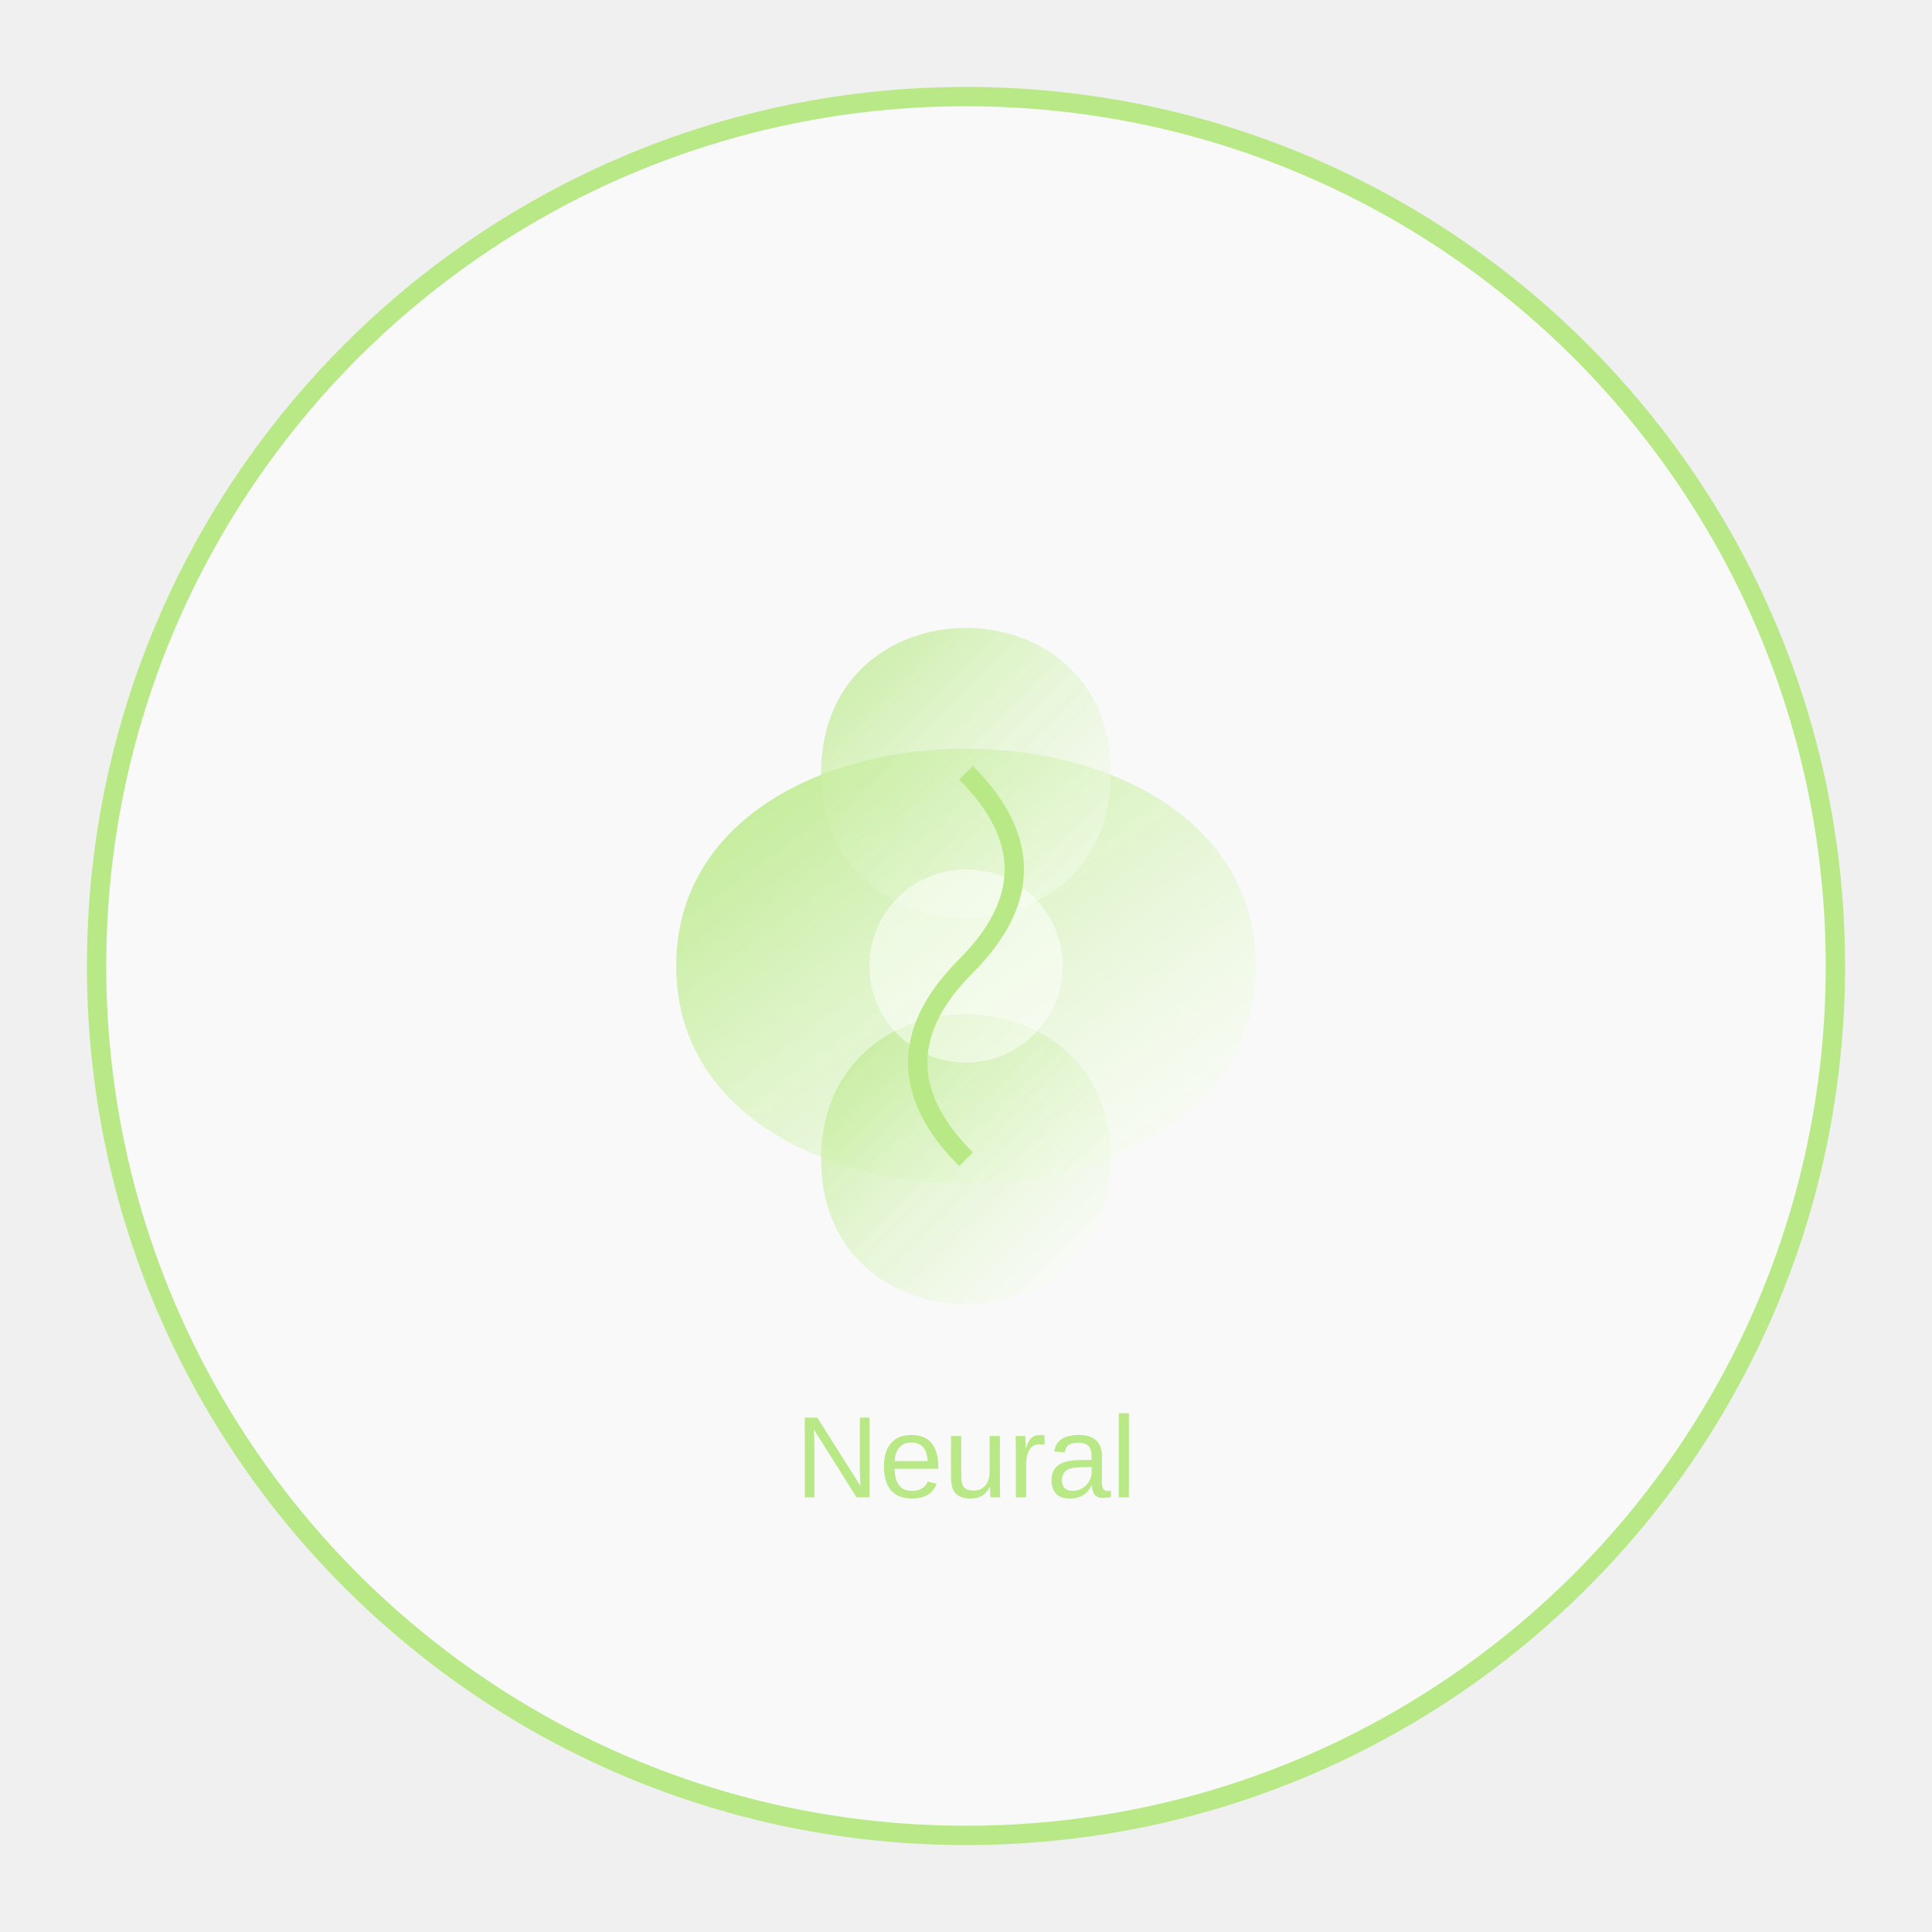
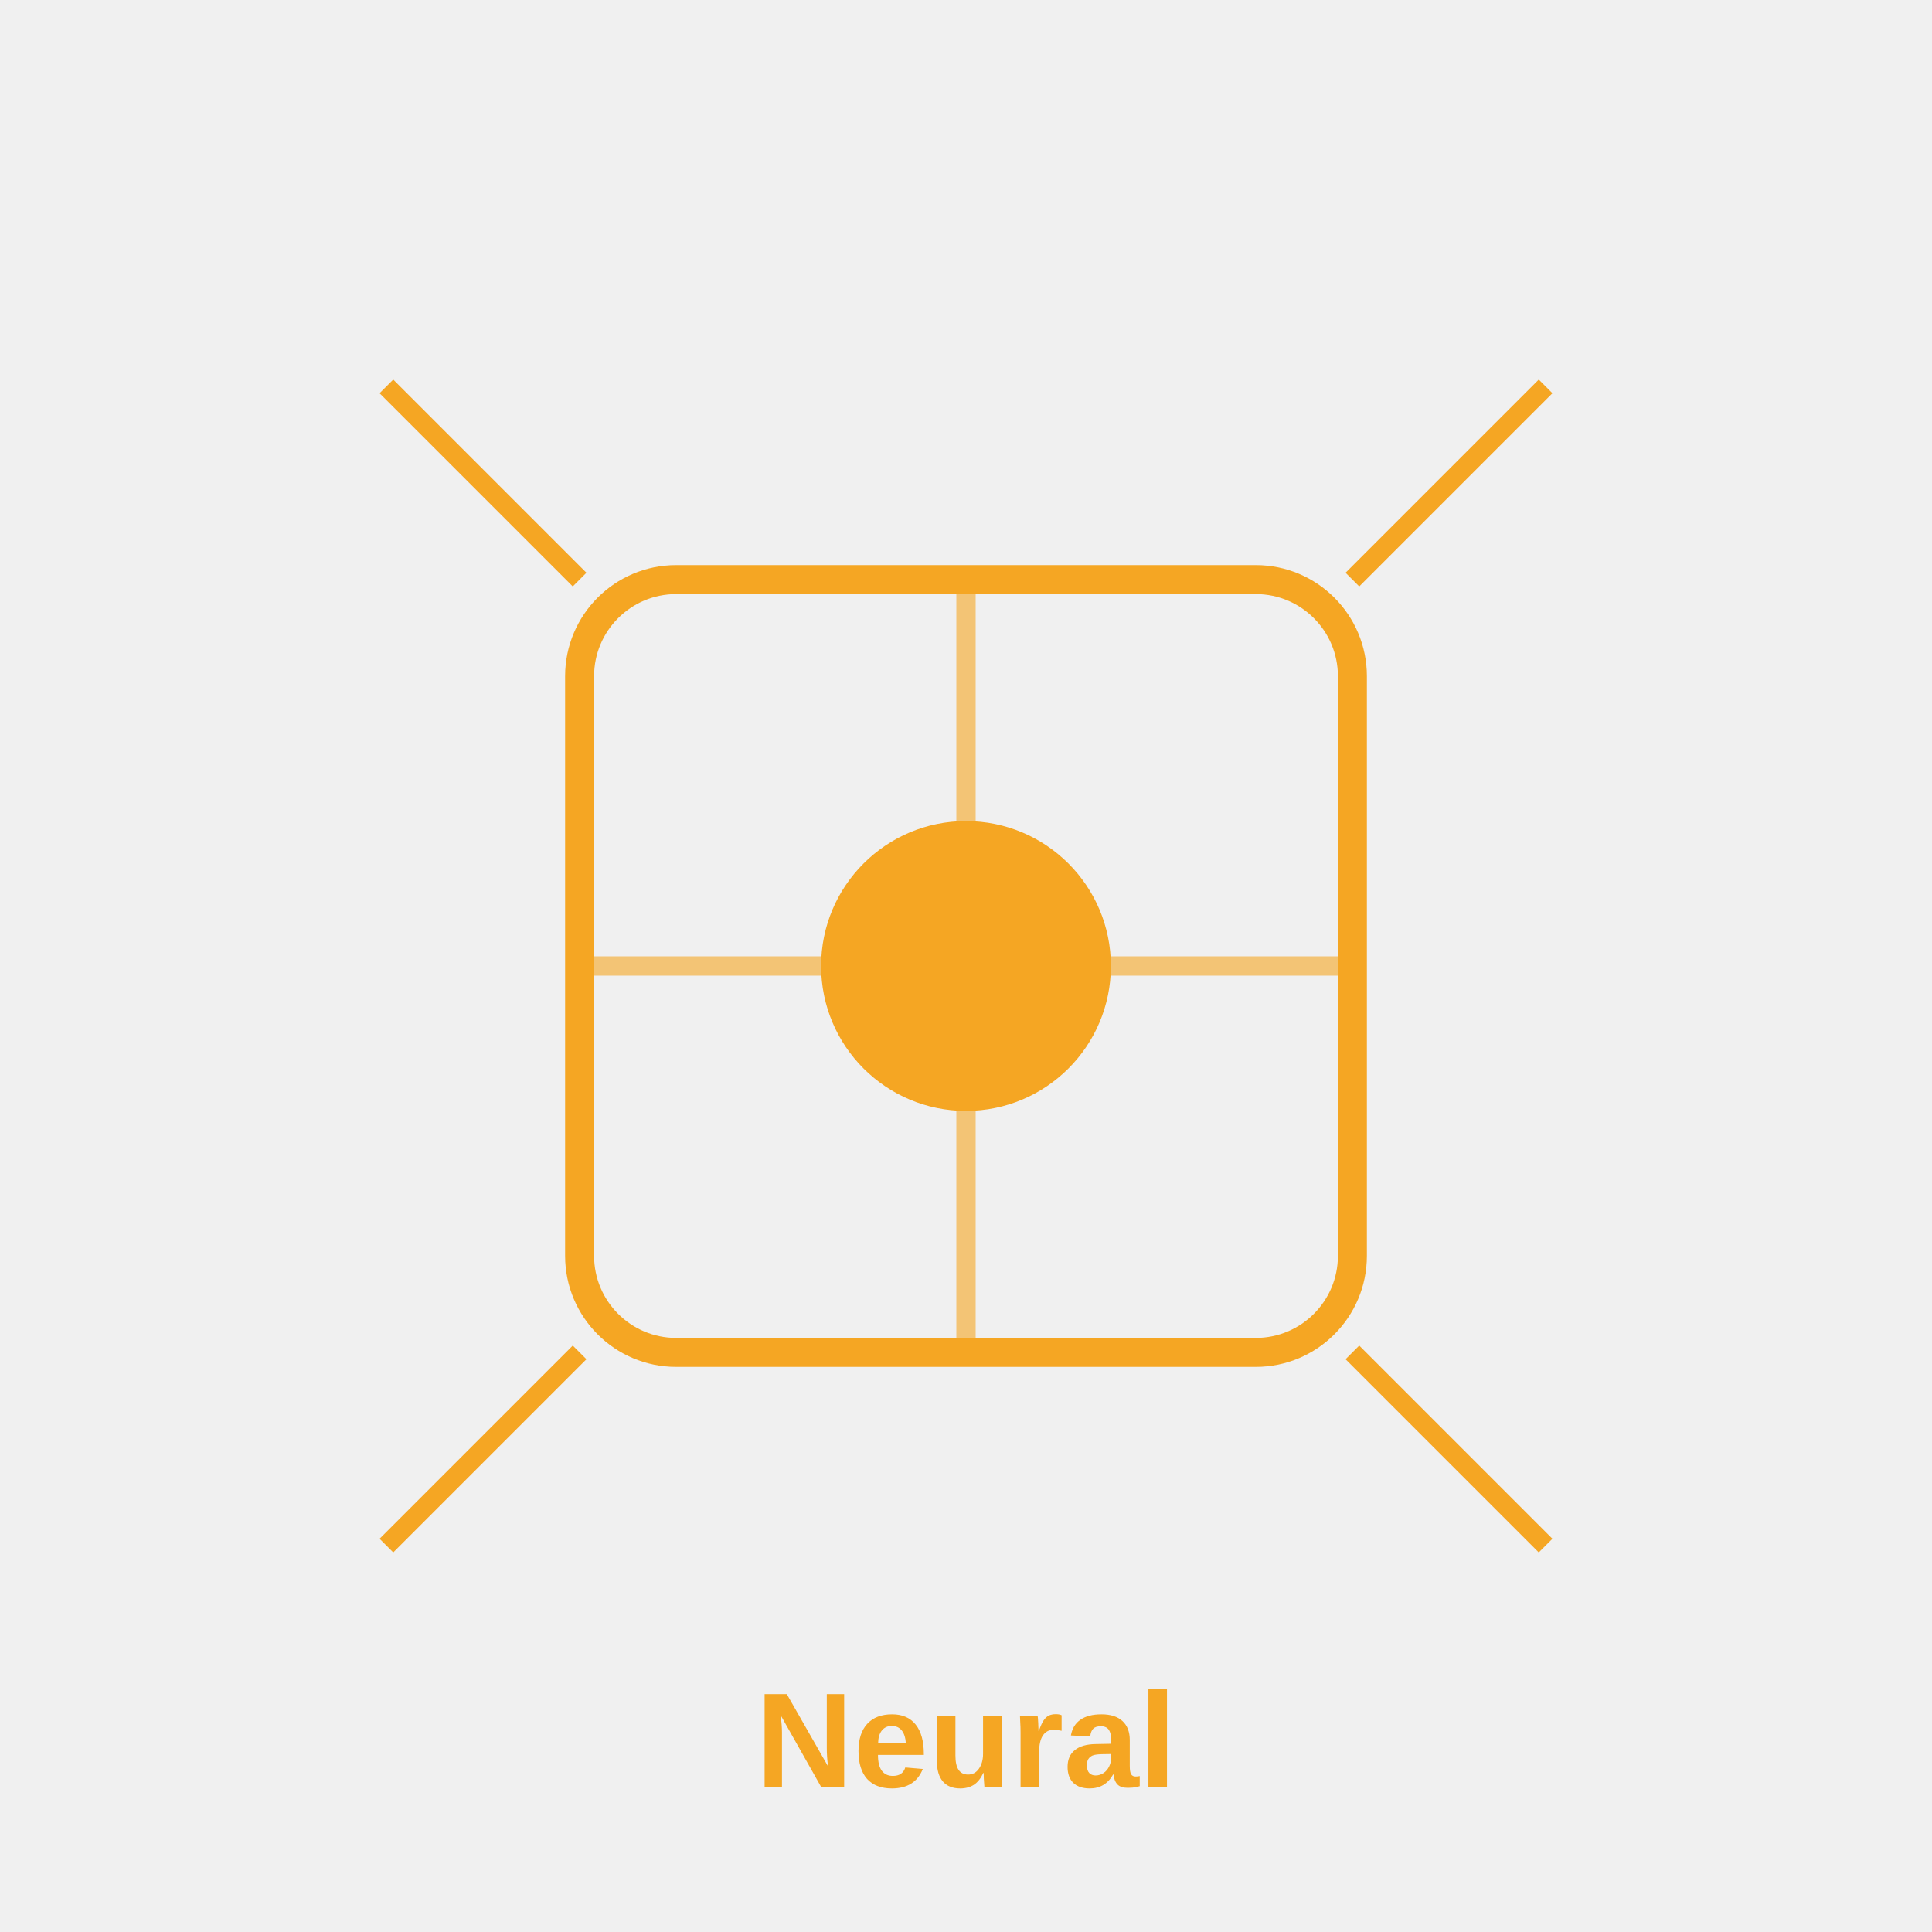
<svg xmlns="http://www.w3.org/2000/svg" id="logo-03" width="200" height="200" viewBox="0 0 200 200">
-   <defs>
-     <linearGradient id="grad2" x1="0%" y1="0%" x2="100%" y2="100%">
-       <stop offset="0%" style="stop-color:#B8E986;stop-opacity:1" />
-       <stop offset="100%" style="stop-color:#ffffff;stop-opacity:0.5" />
-     </linearGradient>
-   </defs>
-   <circle cx="100" cy="100" r="90" fill="#f9f9f9" stroke="#B8E986" stroke-width="2" />
-   <path d="M70 100 C70 70, 130 70, 130 100 C130 130, 70 130, 70 100 Z" fill="url(#grad2)" />
-   <path d="M85 80 C85 60, 115 60, 115 80 C115 100, 85 100, 85 80 Z" fill="url(#grad2)" opacity="0.8" />
-   <path d="M85 120 C85 100, 115 100, 115 120 C115 140, 85 140, 85 120 Z" fill="url(#grad2)" opacity="0.8" />
-   <circle cx="100" cy="100" r="10" fill="white" opacity="0.5" />
-   <text x="100" y="155" font-family="Arial" font-size="12" text-anchor="middle" fill="#B8E986">Neural</text>
-   <path d="M100 80 Q110 90 100 100 Q90 110 100 120" fill="none" stroke="#B8E986" stroke-width="2" />
+   <rect x="60" y="60" width="80" height="80" rx="10" fill="none" stroke="#F5A623" stroke-width="3" />
+   <path d="M60 100 H140 M100 60 V140" stroke="#F5A623" stroke-width="2" opacity="0.6" />
+   <circle cx="100" cy="100" r="15" fill="#F5A623" />
+   <path d="M40 40 L60 60 M160 40 L140 60 M40 160 L60 140 M160 160 L140 140" stroke="#F5A623" stroke-width="2" />
+   <text x="100" y="185" font-family="Arial" font-size="14" text-anchor="middle" font-weight="bold" fill="#F5A623">Neural</text>
</svg>
